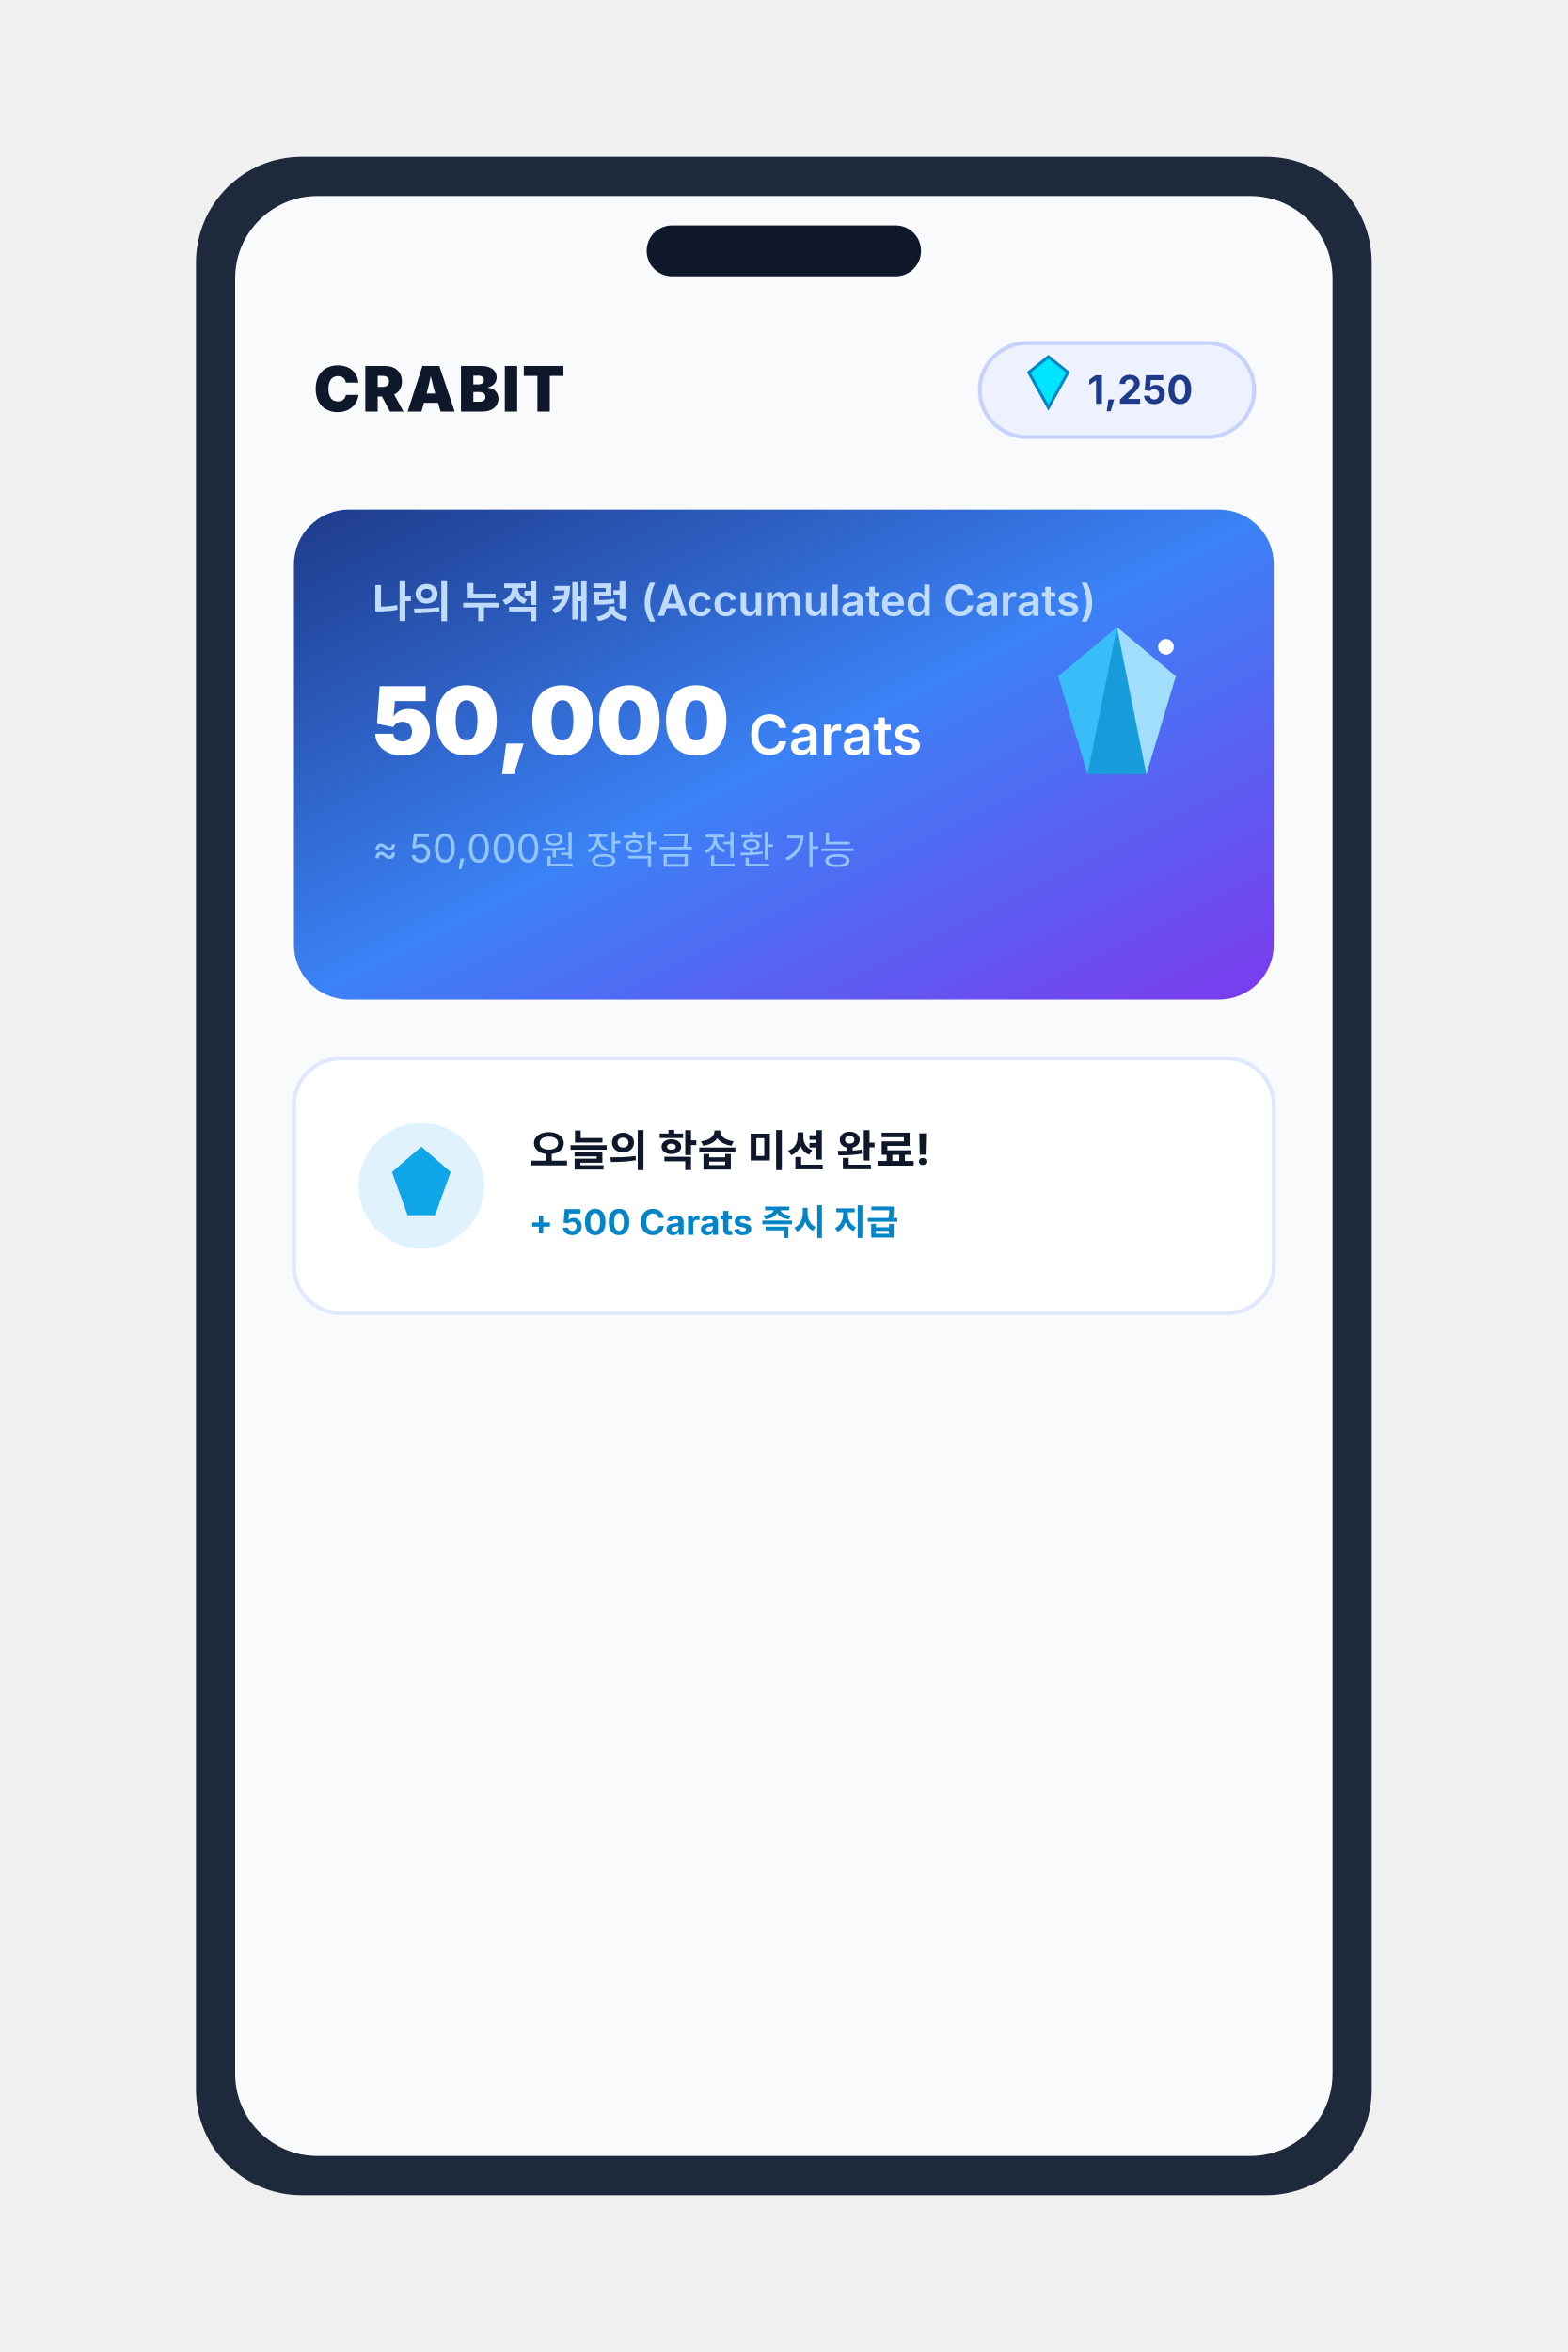
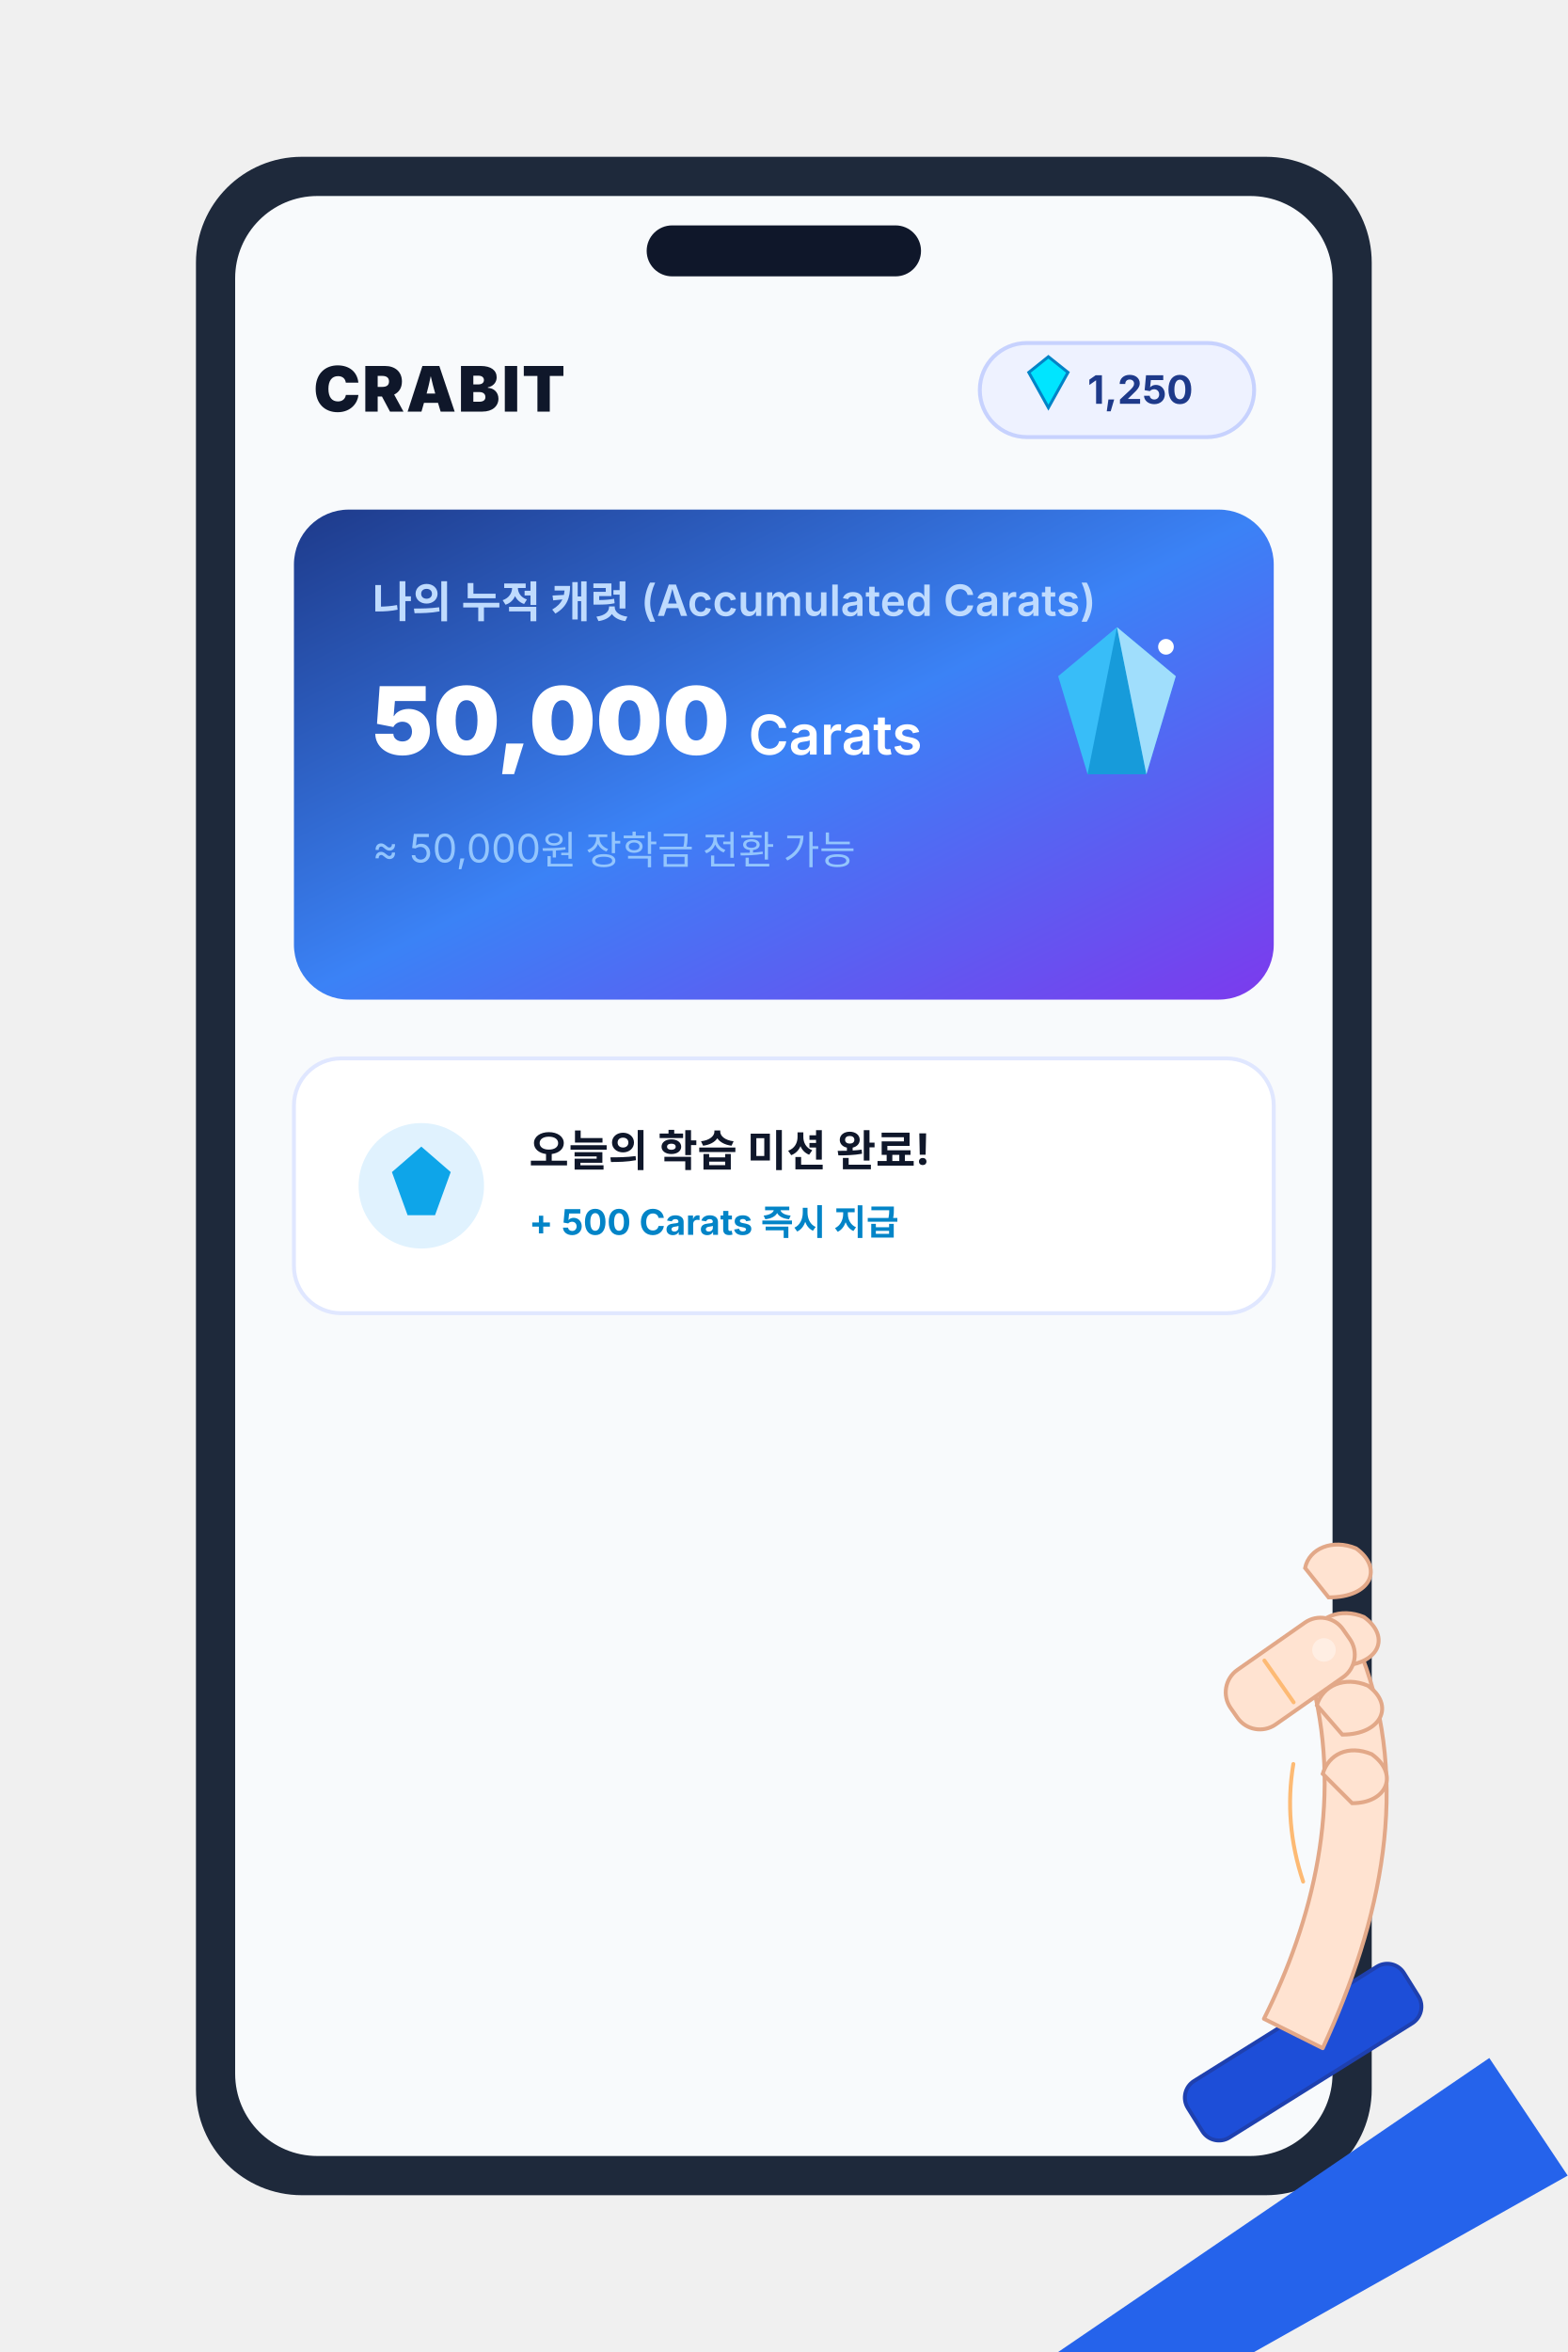
<svg xmlns="http://www.w3.org/2000/svg" viewBox="0 0 800 1200" id="svg_crabit_phone_carats" preserveAspectRatio="xMidYMid meet">
  <defs>
    <linearGradient id="gem_blue_gradient" x1="0%" y1="0%" x2="100%" y2="100%">
      <stop offset="0%" stop-color="#1E3A8A" />
      <stop offset="50%" stop-color="#3B82F6" />
      <stop offset="100%" stop-color="#7C3AED" />
    </linearGradient>
  </defs>
  <g id="device_frame_group">
    <rect id="device_shadow" x="120" y="120" width="560" height="1000" rx="60" fill="#0F172A" opacity="0.12" />
    <rect id="device_outer_bezel" x="100" y="80" width="600" height="1040" rx="54" fill="#1E293B" />
    <rect id="device_screen_bg" x="120" y="100" width="560" height="1000" rx="42" fill="#F8FAFC" />
    <rect id="device_notch" x="330" y="115" width="140" height="26" rx="13" fill="#0F172A" />
  </g>
  <g id="ui_header">
    <text id="brand_title" x="160" y="210" fill="#0F172A" font-size="32" font-weight="900" letter-spacing="1" font-family="system-ui, -apple-system, sans-serif">CRABIT</text>
    <g id="ui_header_carat_pill">
      <rect x="500" y="175" width="140" height="48" rx="24" fill="#EEF2FF" stroke="#C7D2FE" stroke-width="2" />
      <polygon id="carat_mini_gem" points="525,190 535,182 545,190 535,208" fill="#00E5FF" stroke="#0284C7" stroke-width="1.5" />
      <text x="555" y="206" fill="#1E3A8A" font-size="20" font-weight="bold" font-family="system-ui, -apple-system, sans-serif">1,250</text>
    </g>
  </g>
  <g id="ui_hero_wallet_card">
    <rect id="wallet_card_bg" x="150" y="260" width="500" height="250" rx="28" fill="url(#gem_blue_gradient)" />
    <text id="wallet_label" x="190" y="315" fill="#BFDBFE" font-size="22" font-weight="600" font-family="system-ui, -apple-system, sans-serif">나의 누적 캐럿 (Accumulated Carats)</text>
    <g id="hero_carat_gemstone" transform="translate(510, 310)">
      <polygon points="60,10 90,35 75,85 45,85 30,35" fill="#38BDF8" />
      <polygon points="60,10 75,85 45,85" fill="#0284C7" opacity="0.6" />
      <polygon points="60,10 90,35 75,85" fill="#BAE6FD" opacity="0.8" />
      <circle cx="85" cy="20" r="4" fill="#FFFFFF" />
    </g>
    <text id="wallet_carat_value" x="190" y="385" fill="#FFFFFF" font-size="48" font-weight="900" font-family="system-ui, -apple-system, sans-serif">50,000 <tspan font-size="28" font-weight="600">Carats</tspan>
    </text>
    <text id="wallet_krw_equiv" x="190" y="440" fill="#93C5FD" font-size="20" font-family="system-ui, -apple-system, sans-serif">≈ 50,000원 장학금 전환 가능</text>
  </g>
  <g id="ui_mission_card_active">
    <rect x="150" y="540" width="500" height="130" rx="24" fill="#FFFFFF" stroke="#E0E7FF" stroke-width="2" />
    <circle cx="215" cy="605" r="32" fill="#E0F2FE" />
    <polygon id="mission_reward_gem" points="215,585 230,598 222,620 208,620 200,598" fill="#0EA5E9" />
    <text x="270" y="595" fill="#0F172A" font-size="22" font-weight="700" font-family="system-ui, -apple-system, sans-serif">오늘의 학습 미션 완료!</text>
    <text x="270" y="630" fill="#0284C7" font-size="18" font-weight="bold" font-family="system-ui, -apple-system, sans-serif">+ 500 Carats 즉시 지급</text>
  </g>
+   <g id="student_hand_holding_phone">
+     <path id="holding_arm_sleeve" fill="#2563EB" d="M 540,1200 L 760,1050 L 800,1110 L 640,1200 Z" />
+     <rect id="holding_wrist_cuff" x="600" y="1030" width="130" height="34" rx="10" fill="#1D4ED8" stroke="#1E40AF" stroke-width="2" transform="rotate(-32 665 1047)" />
+     <path id="holding_palm_wrist" fill="#FFE3D1" stroke="#E2A888" stroke-width="2" stroke-linecap="round" stroke-linejoin="round" d="M 645,1030 C 670,980 685,920 670,860 L 695,845 C 720,910 705,980 675,1045 Z" />
+     <path id="finger_hold_pinky" fill="#FFE3D1" stroke="#E2A888" stroke-width="2" stroke-linecap="round" d="M 690,920 C 708,920 714,905 700,895 C 688,890 678,895 675,905 Z" />
+     <path id="finger_hold_ring" fill="#FFE3D1" stroke="#E2A888" stroke-width="2" stroke-linecap="round" d="M 685,885 C 705,885 712,870 698,860 C 686,855 675,860 672,870 Z" />
+     <path id="finger_hold_middle" fill="#FFE3D1" stroke="#E2A888" stroke-width="2" stroke-linecap="round" d="M 682,850 C 704,850 710,835 696,825 C 684,820 672,825 670,835 Z" />
+     <path id="finger_hold_index" fill="#FFE3D1" stroke="#E2A888" stroke-width="2" stroke-linecap="round" d="M 678,815 C 700,815 706,800 692,790 C 680,785 668,790 666,800 Z" />
+     <g id="holding_thumb_group" transform="translate(620, 860) rotate(-35)">
+       <rect id="thumb_body" x="0" y="0" width="70" height="34" rx="14" fill="#FFE3D1" stroke="#E2A888" stroke-width="2" />
+       <line x1="28" y1="4" x2="28" y2="30" stroke="#FDBA74" stroke-width="2" stroke-linecap="round" />
+       <circle cx="56" cy="17" r="6" fill="#FFFFFF" opacity="0.4" />
+     </g>
+     <path d="M 665,960 Q 655,930 660,900" stroke="#FDBA74" stroke-width="2" stroke-linecap="round" fill="none" />
+   </g>
</svg>
